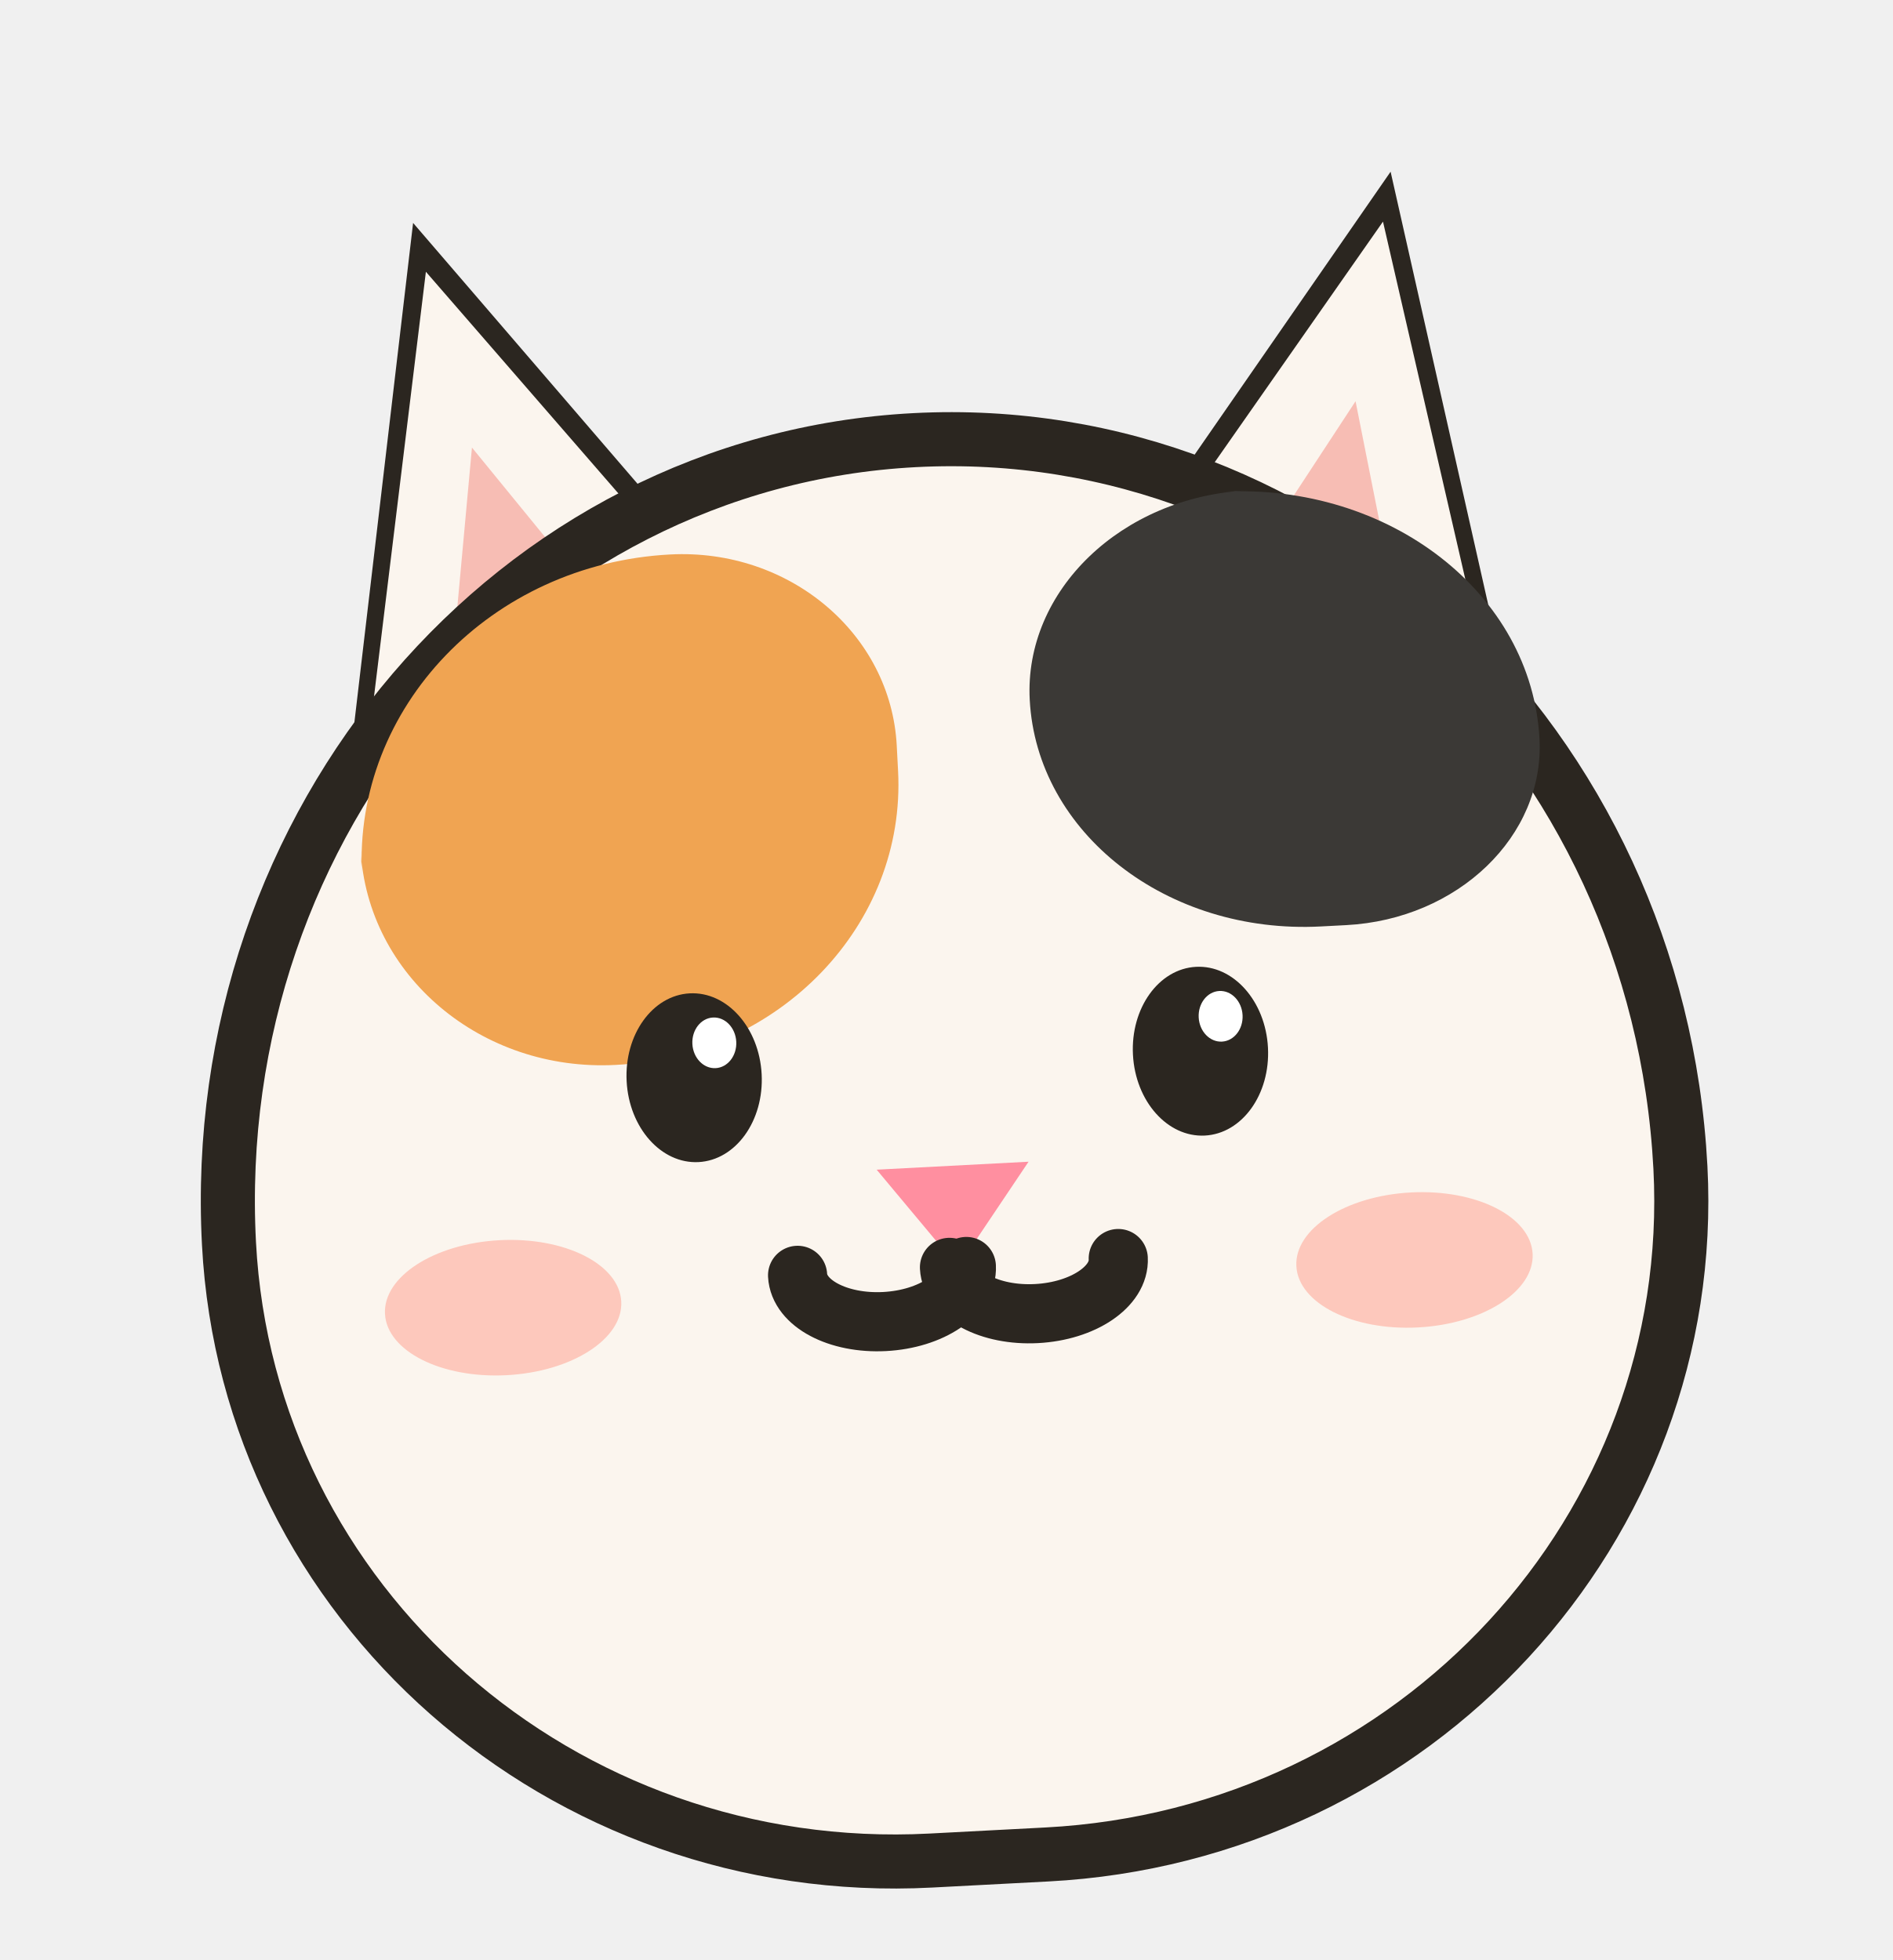
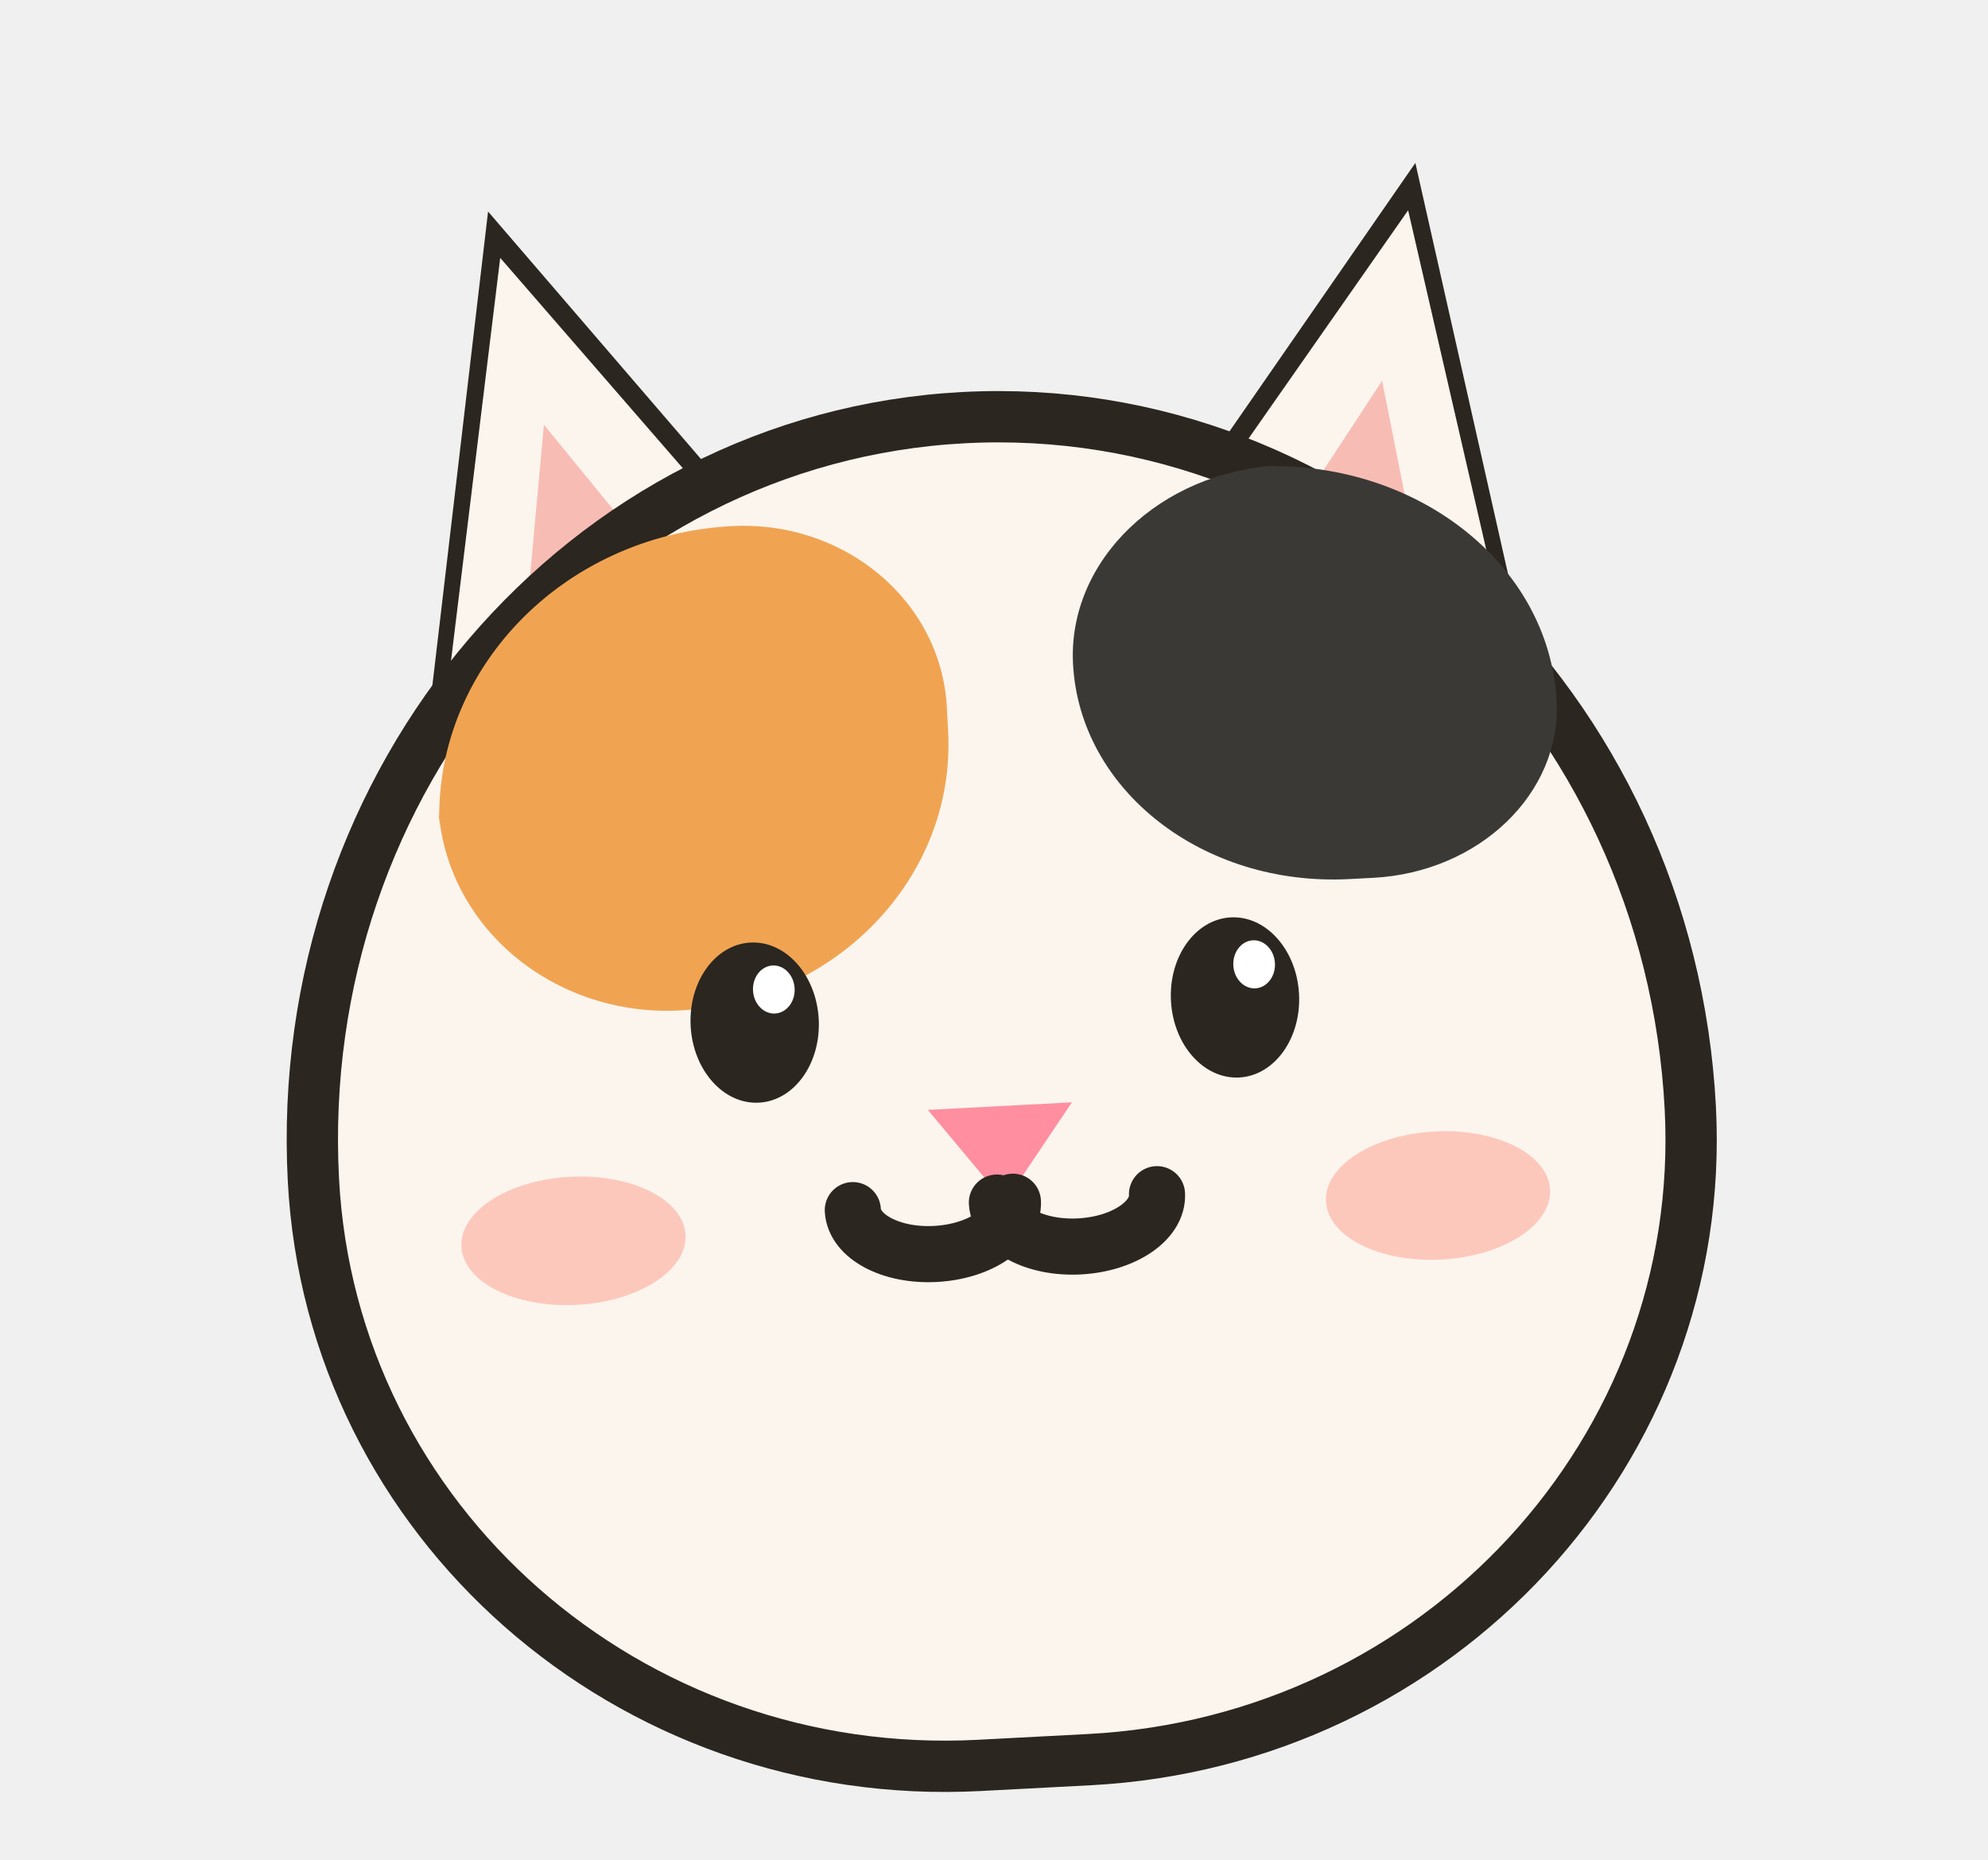
- <svg xmlns="http://www.w3.org/2000/svg" viewBox="0 0 112 116" width="224" height="232">
-   <g transform="translate(6 12)">
+ <svg xmlns="http://www.w3.org/2000/svg" viewBox="0 0 124 116" width="248" height="232">
+   <g transform="translate(12 12)">
    <g transform="rotate(-3 50 50)">
      <path d="M26 -1L44 40L8 40Z" fill="#2B2620" transform="rotate(-14 26 19.5)" />
      <path d="M26 2L42 38L10 38Z" fill="#FBF5EE" transform="rotate(-14 26 20)" />
      <path d="M26 12.8L33.36 30.8L18.64 30.8Z" fill="#F7BDB4" transform="rotate(-14 26 21.8)" />
      <path d="M74 -1L92 40L56 40Z" fill="#2B2620" transform="rotate(14 74 19.5)" />
      <path d="M74 2L90 38L58 38Z" fill="#FBF5EE" transform="rotate(14 74 20)" />
      <path d="M74 12.8L81.36 30.8L66.64 30.8Z" fill="#F7BDB4" transform="rotate(14 74 21.8)" />
      <path d="M50 14H50A43 45.36 0 0 1 93 59.36V59.36A39.56 38.64 0 0 1 53.44 98H46.56A39.56 38.64 0 0 1 7 59.36V59.36A43 45.36 0 0 1 50 14Z" fill="#FBF5EE" stroke="#2B2620" stroke-width="3.2" stroke-linejoin="round" />
      <path d="M35.2 20H35.2A12.8 12 0 0 1 48 32V33.5A17.6 16.5 0 0 1 30.4 50H30.4A14.4 13.5 0 0 1 16 36.5V38A19.2 18 0 0 1 35.2 20Z" fill="#F0A452" />
      <path d="M69.5 18H68A18 15.6 0 0 1 86 33.6V33.6A12 10.4 0 0 1 74 44H72.5A16.5 14.3 0 0 1 56 29.7V29.7A13.5 11.7 0 0 1 69.5 18Z" fill="#3B3936" />
      <path d="M35 46H35A4 5 0 0 1 39 51V51A4 5 0 0 1 35 56H35A4 5 0 0 1 31 51V51A4 5 0 0 1 35 46Z" fill="#2B2620" />
      <path d="M36.3 47.5H36.3A1.3 1.5 0 0 1 37.6 49V49A1.3 1.5 0 0 1 36.3 50.5H36.3A1.3 1.5 0 0 1 35 49V49A1.3 1.5 0 0 1 36.3 47.5Z" fill="#fff" />
      <path d="M65 46H65A4 5 0 0 1 69 51V51A4 5 0 0 1 65 56H65A4 5 0 0 1 61 51V51A4 5 0 0 1 65 46Z" fill="#2B2620" />
      <path d="M66.3 47.5H66.3A1.3 1.5 0 0 1 67.6 49V49A1.3 1.5 0 0 1 66.3 50.5H66.3A1.3 1.5 0 0 1 65 49V49A1.3 1.5 0 0 1 66.3 47.5Z" fill="#fff" />
      <g opacity=".5">
        <path d="M23 60H23A7 4 0 0 1 30 64V64A7 4 0 0 1 23 68H23A7 4 0 0 1 16 64V64A7 4 0 0 1 23 60Z" fill="#FF9C8A" />
        <path d="M77 60H77A7 4 0 0 1 84 64V64A7 4 0 0 1 77 68H77A7 4 0 0 1 70 64V64A7 4 0 0 1 77 60Z" fill="#FF9C8A" />
      </g>
      <path d="M45.5 57L54.5 57L50 63Z" fill="#FF8FA0" />
      <path d="M40.5 63A5 3 0 0 0 50.5 63" fill="none" stroke="#2B2620" stroke-width="3.5" stroke-linecap="round" />
      <path d="M49.5 63A5 3 0 0 0 59.5 63" fill="none" stroke="#2B2620" stroke-width="3.5" stroke-linecap="round" />
    </g>
  </g>
</svg>
